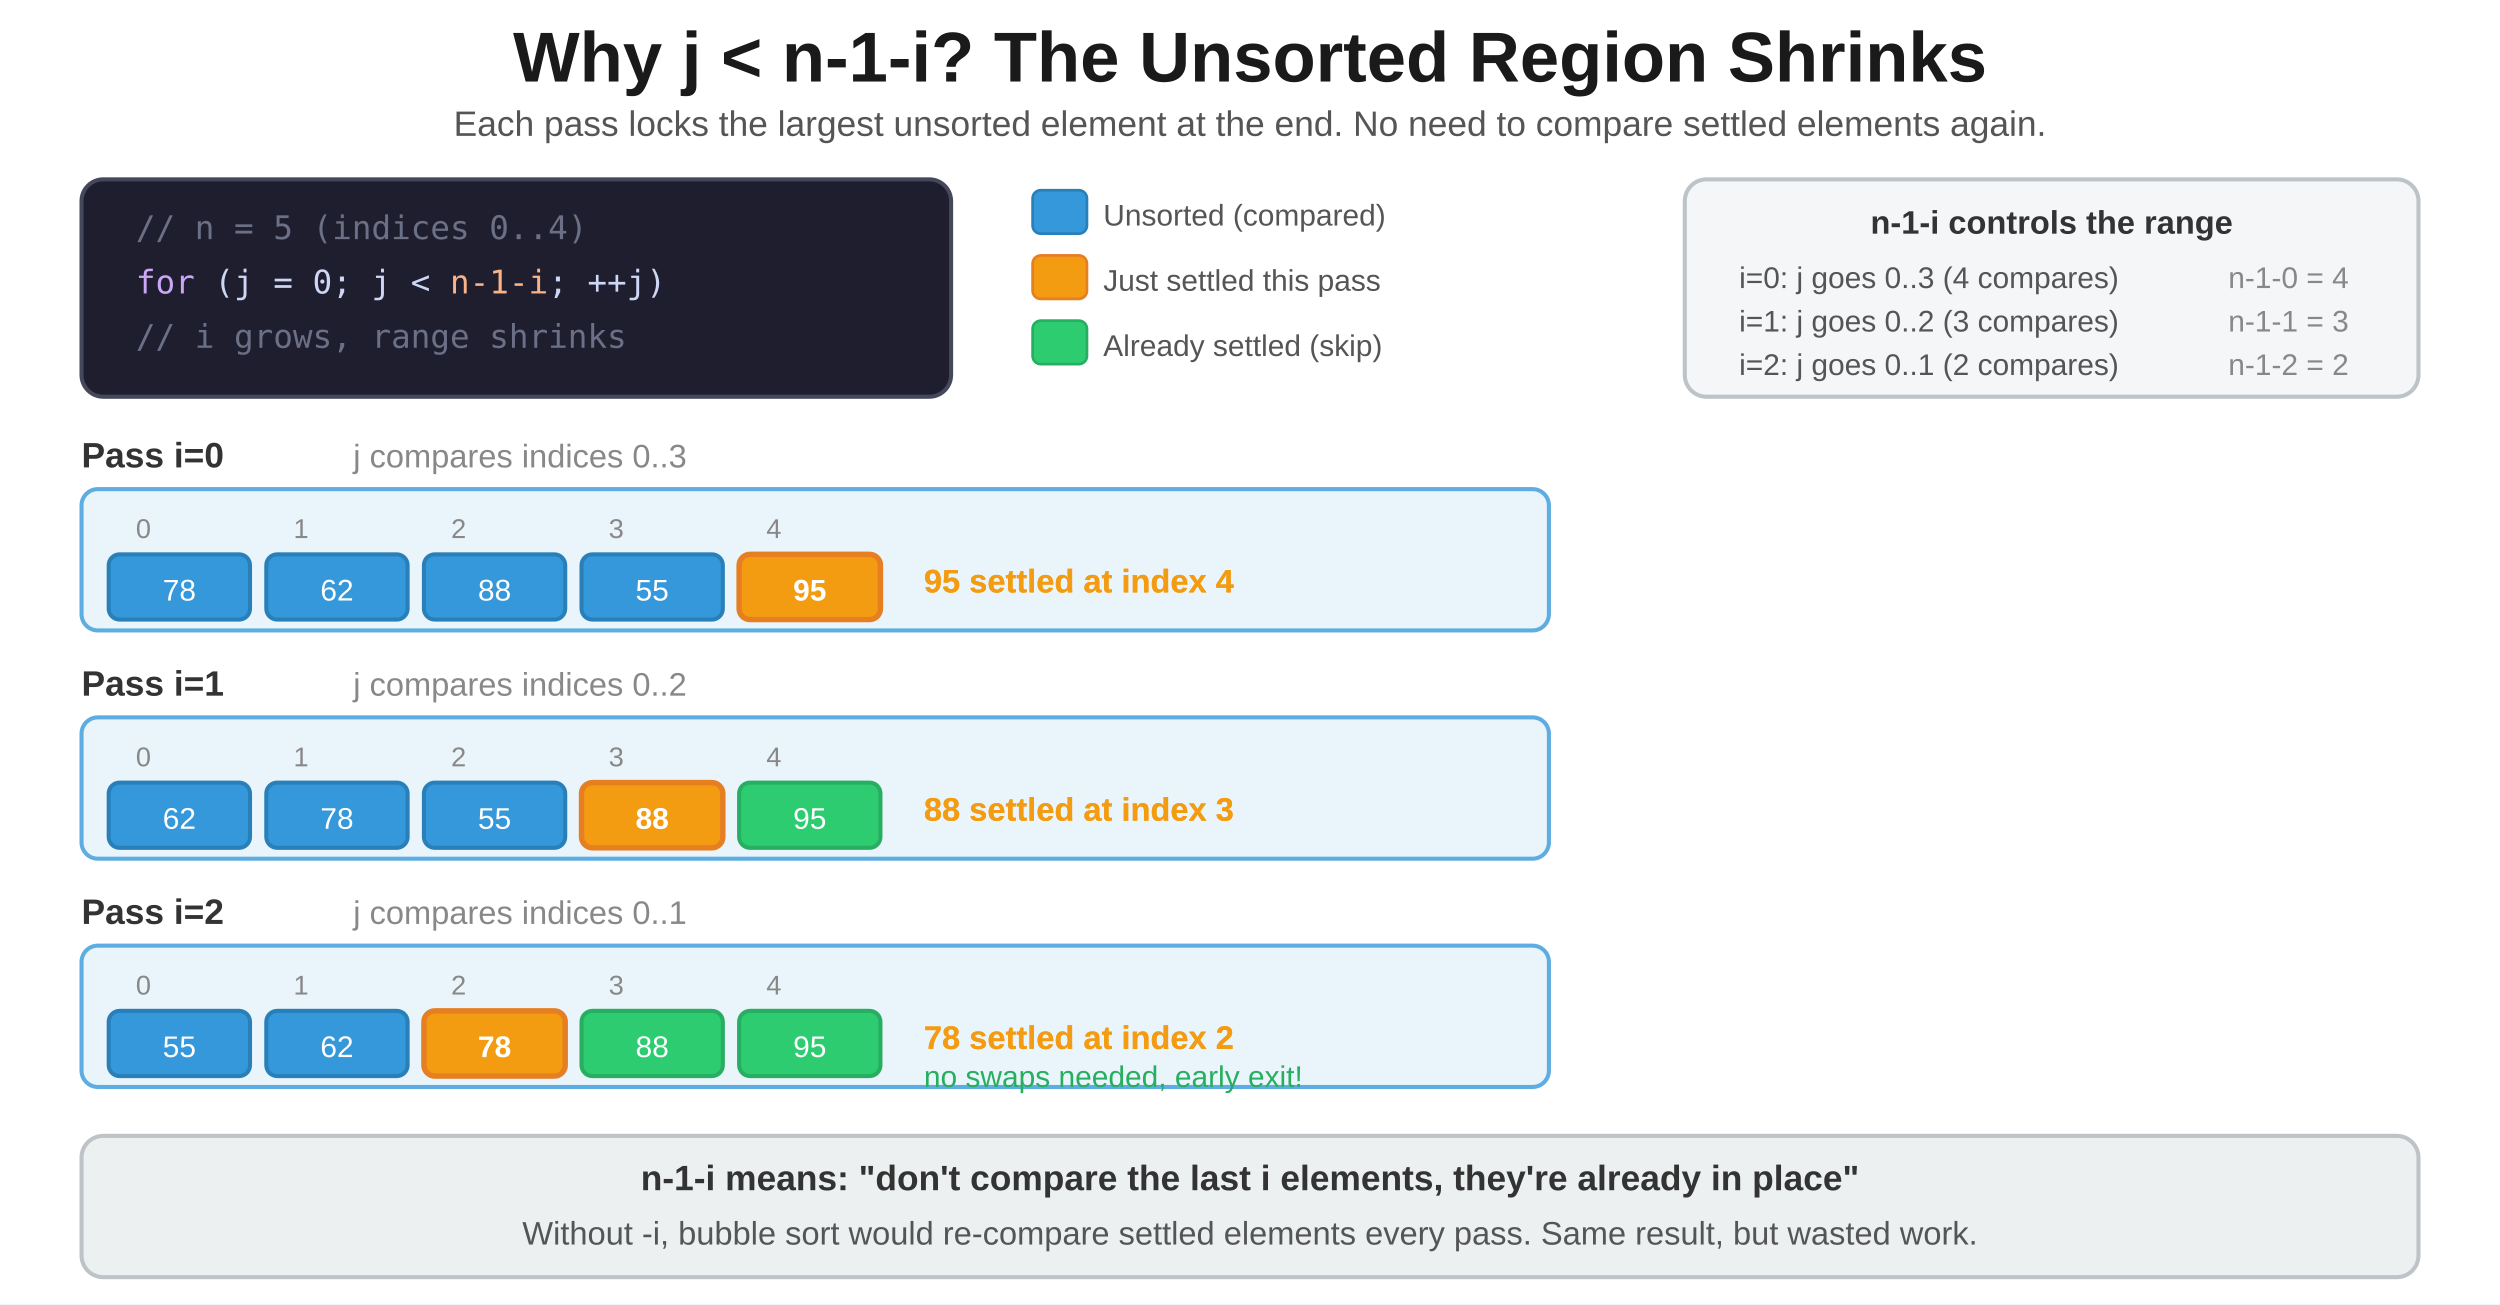
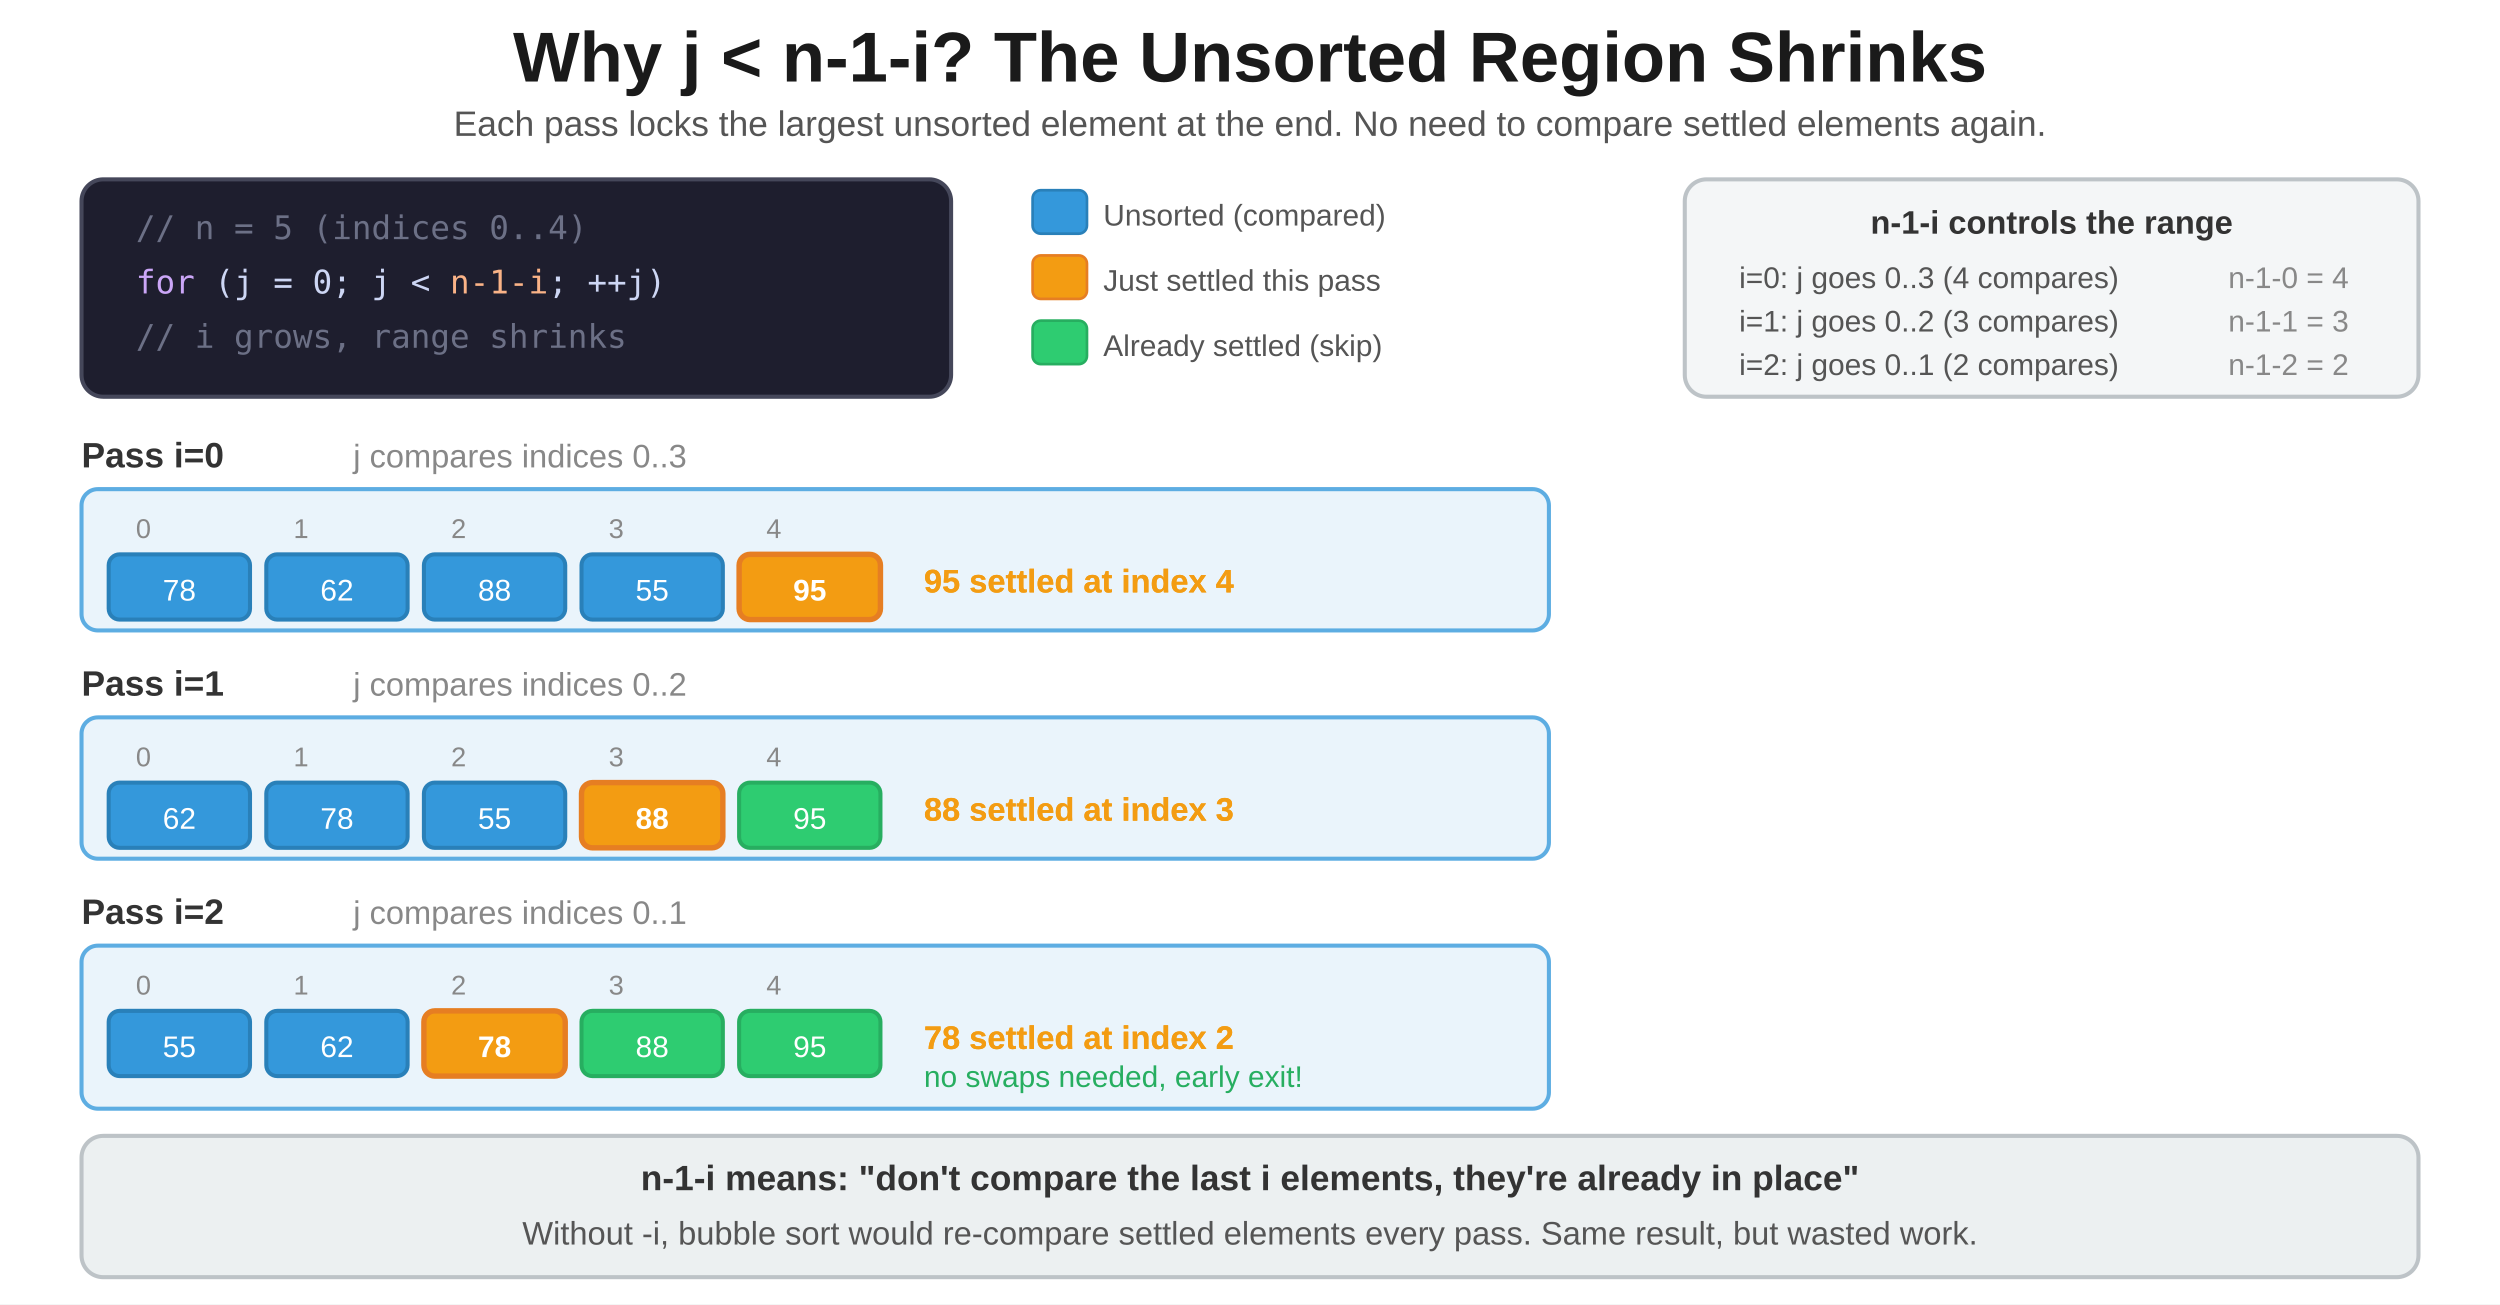
<svg xmlns="http://www.w3.org/2000/svg" viewBox="0 0 920 480" font-family="'Segoe UI', Arial, sans-serif">
  <rect width="100%" height="100%" fill="white" />
  <text x="460" y="30" text-anchor="middle" fill="#1a1a1a" font-size="26" font-weight="bold">Why j &lt; n-1-i? The Unsorted Region Shrinks</text>
  <text x="460" y="50" text-anchor="middle" fill="#555" font-size="13">Each pass locks the largest unsorted element at the end. No need to compare settled elements again.</text>
  <rect x="30" y="66" width="320" height="80" rx="8" fill="#1e1e2e" stroke="#45475a" stroke-width="1.5" />
  <text x="50" y="88" fill="#6c7086" font-size="12" font-family="Consolas, monospace">// n = 5 (indices 0..4)</text>
  <text x="50" y="108" fill="#cdd6f4" font-size="12" font-family="Consolas, monospace">
    <tspan fill="#cba6f7">for</tspan> (j = 0; j &lt; <tspan fill="#fab387">n-1-i</tspan>; ++j)</text>
  <text x="50" y="128" fill="#6c7086" font-size="12" font-family="Consolas, monospace">// i grows, range shrinks</text>
  <rect x="380" y="70" width="20" height="16" rx="3" fill="#3498db" stroke="#2980b9" stroke-width="1" />
  <text x="406" y="83" fill="#555" font-size="11">Unsorted (compared)</text>
  <rect x="380" y="94" width="20" height="16" rx="3" fill="#f39c12" stroke="#e67e22" stroke-width="1" />
  <text x="406" y="107" fill="#555" font-size="11">Just settled this pass</text>
  <rect x="380" y="118" width="20" height="16" rx="3" fill="#2ecc71" stroke="#27ae60" stroke-width="1" />
  <text x="406" y="131" fill="#555" font-size="11">Already settled (skip)</text>
  <rect x="620" y="66" width="270" height="80" rx="8" fill="#f4f6f7" stroke="#bdc3c7" stroke-width="1.5" />
  <text x="755" y="86" text-anchor="middle" fill="#333" font-size="12" font-weight="bold">n-1-i controls the range</text>
  <text x="640" y="106" fill="#555" font-size="11">i=0: j goes 0..3 (4 compares)</text>
  <text x="640" y="122" fill="#555" font-size="11">i=1: j goes 0..2 (3 compares)</text>
  <text x="640" y="138" fill="#555" font-size="11">i=2: j goes 0..1 (2 compares)</text>
  <text x="820" y="106" fill="#888" font-size="11">n-1-0 = 4</text>
  <text x="820" y="122" fill="#888" font-size="11">n-1-1 = 3</text>
  <text x="820" y="138" fill="#888" font-size="11">n-1-2 = 2</text>
  <text x="30" y="172" fill="#333" font-size="13" font-weight="bold">Pass i=0</text>
  <text x="130" y="172" fill="#888" font-size="12">j compares indices 0..3</text>
  <rect x="30" y="180" width="540" height="52" rx="6" fill="#eaf4fb" stroke="#5dade2" stroke-width="1.5" />
  <text x="50" y="198" fill="#888" font-size="10">0</text>
  <text x="108" y="198" fill="#888" font-size="10">1</text>
  <text x="166" y="198" fill="#888" font-size="10">2</text>
  <text x="224" y="198" fill="#888" font-size="10">3</text>
  <text x="282" y="198" fill="#888" font-size="10">4</text>
  <rect x="40" y="204" width="52" height="24" rx="4" fill="#3498db" stroke="#2980b9" stroke-width="1.5" />
  <text x="66" y="221" text-anchor="middle" fill="#fff" font-size="11">78</text>
  <rect x="98" y="204" width="52" height="24" rx="4" fill="#3498db" stroke="#2980b9" stroke-width="1.5" />
  <text x="124" y="221" text-anchor="middle" fill="#fff" font-size="11">62</text>
  <rect x="156" y="204" width="52" height="24" rx="4" fill="#3498db" stroke="#2980b9" stroke-width="1.5" />
  <text x="182" y="221" text-anchor="middle" fill="#fff" font-size="11">88</text>
  <rect x="214" y="204" width="52" height="24" rx="4" fill="#3498db" stroke="#2980b9" stroke-width="1.5" />
  <text x="240" y="221" text-anchor="middle" fill="#fff" font-size="11">55</text>
  <rect x="272" y="204" width="52" height="24" rx="4" fill="#f39c12" stroke="#e67e22" stroke-width="2" />
  <text x="298" y="221" text-anchor="middle" fill="#fff" font-size="11" font-weight="bold">95</text>
  <text x="340" y="218" fill="#f39c12" font-size="12" font-weight="bold">95 settled at index 4</text>
  <text x="340" y="218" fill="#f39c12" font-size="12" font-weight="bold">95 settled at index 4</text>
  <text x="30" y="256" fill="#333" font-size="13" font-weight="bold">Pass i=1</text>
  <text x="130" y="256" fill="#888" font-size="12">j compares indices 0..2</text>
  <rect x="30" y="264" width="540" height="52" rx="6" fill="#eaf4fb" stroke="#5dade2" stroke-width="1.5" />
  <text x="50" y="282" fill="#888" font-size="10">0</text>
  <text x="108" y="282" fill="#888" font-size="10">1</text>
  <text x="166" y="282" fill="#888" font-size="10">2</text>
  <text x="224" y="282" fill="#888" font-size="10">3</text>
  <text x="282" y="282" fill="#888" font-size="10">4</text>
  <rect x="40" y="288" width="52" height="24" rx="4" fill="#3498db" stroke="#2980b9" stroke-width="1.5" />
  <text x="66" y="305" text-anchor="middle" fill="#fff" font-size="11">62</text>
  <rect x="98" y="288" width="52" height="24" rx="4" fill="#3498db" stroke="#2980b9" stroke-width="1.5" />
  <text x="124" y="305" text-anchor="middle" fill="#fff" font-size="11">78</text>
  <rect x="156" y="288" width="52" height="24" rx="4" fill="#3498db" stroke="#2980b9" stroke-width="1.5" />
  <text x="182" y="305" text-anchor="middle" fill="#fff" font-size="11">55</text>
  <rect x="214" y="288" width="52" height="24" rx="4" fill="#f39c12" stroke="#e67e22" stroke-width="2" />
  <text x="240" y="305" text-anchor="middle" fill="#fff" font-size="11" font-weight="bold">88</text>
  <rect x="272" y="288" width="52" height="24" rx="4" fill="#2ecc71" stroke="#27ae60" stroke-width="1.5" />
  <text x="298" y="305" text-anchor="middle" fill="#fff" font-size="11">95</text>
  <text x="340" y="302" fill="#f39c12" font-size="12" font-weight="bold">88 settled at index 3</text>
  <text x="340" y="302" fill="#f39c12" font-size="12" font-weight="bold">88 settled at index 3</text>
  <text x="30" y="340" fill="#333" font-size="13" font-weight="bold">Pass i=2</text>
  <text x="130" y="340" fill="#888" font-size="12">j compares indices 0..1</text>
-   <rect x="30" y="348" width="540" height="52" rx="6" fill="#eaf4fb" stroke="#5dade2" stroke-width="1.5" />
+   <rect x="30" y="348" width="540" height="60" rx="6" fill="#eaf4fb" stroke="#5dade2" stroke-width="1.5" />
  <text x="50" y="366" fill="#888" font-size="10">0</text>
  <text x="108" y="366" fill="#888" font-size="10">1</text>
  <text x="166" y="366" fill="#888" font-size="10">2</text>
  <text x="224" y="366" fill="#888" font-size="10">3</text>
  <text x="282" y="366" fill="#888" font-size="10">4</text>
  <rect x="40" y="372" width="52" height="24" rx="4" fill="#3498db" stroke="#2980b9" stroke-width="1.5" />
  <text x="66" y="389" text-anchor="middle" fill="#fff" font-size="11">55</text>
  <rect x="98" y="372" width="52" height="24" rx="4" fill="#3498db" stroke="#2980b9" stroke-width="1.5" />
  <text x="124" y="389" text-anchor="middle" fill="#fff" font-size="11">62</text>
  <rect x="156" y="372" width="52" height="24" rx="4" fill="#f39c12" stroke="#e67e22" stroke-width="2" />
  <text x="182" y="389" text-anchor="middle" fill="#fff" font-size="11" font-weight="bold">78</text>
  <rect x="214" y="372" width="52" height="24" rx="4" fill="#2ecc71" stroke="#27ae60" stroke-width="1.5" />
  <text x="240" y="389" text-anchor="middle" fill="#fff" font-size="11">88</text>
  <rect x="272" y="372" width="52" height="24" rx="4" fill="#2ecc71" stroke="#27ae60" stroke-width="1.5" />
  <text x="298" y="389" text-anchor="middle" fill="#fff" font-size="11">95</text>
  <text x="340" y="386" fill="#f39c12" font-size="12" font-weight="bold">78 settled at index 2</text>
  <text x="340" y="386" fill="#f39c12" font-size="12" font-weight="bold">78 settled at index 2</text>
  <text x="340" y="400" fill="#27ae60" font-size="11">no swaps needed, early exit!</text>
  <rect x="30" y="418" width="860" height="52" rx="8" fill="#ecf0f1" stroke="#bdc3c7" stroke-width="1.5" />
  <text x="460" y="438" text-anchor="middle" fill="#333" font-size="13" font-weight="bold">n-1-i means: "don't compare the last i elements, they're already in place"</text>
  <text x="460" y="458" text-anchor="middle" fill="#555" font-size="12">Without -i, bubble sort would re-compare settled elements every pass. Same result, but wasted work.</text>
</svg>
